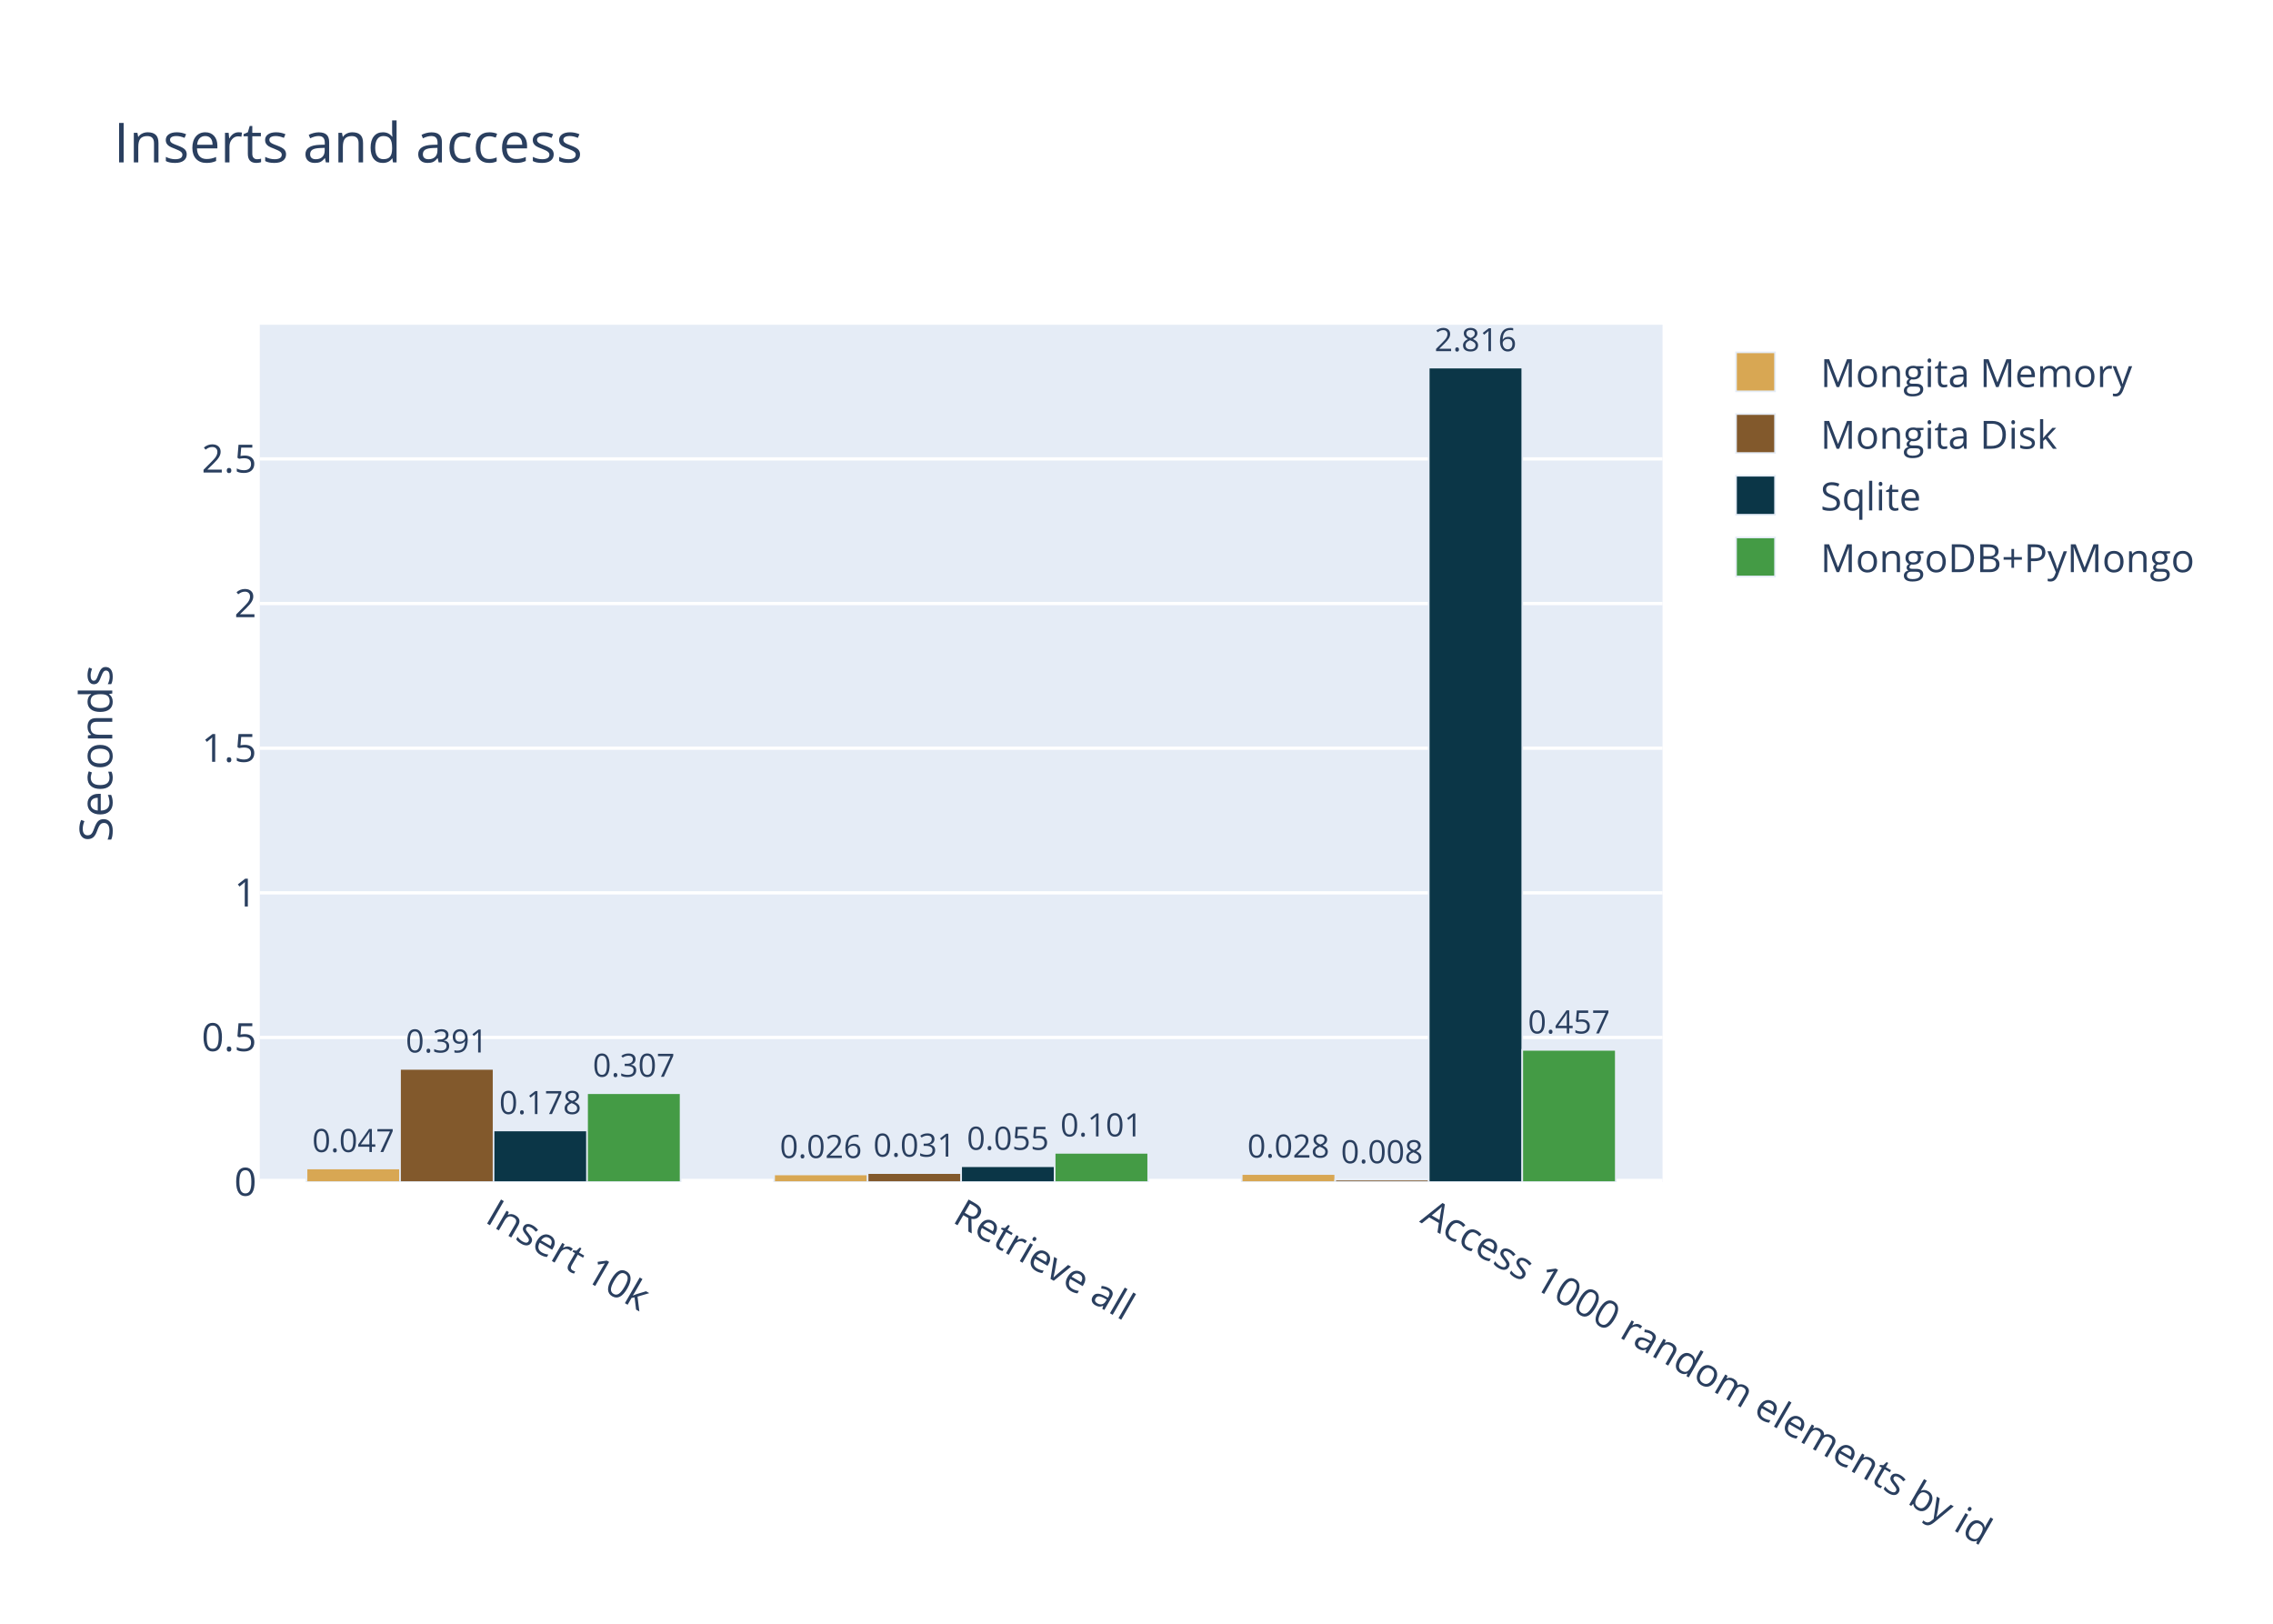
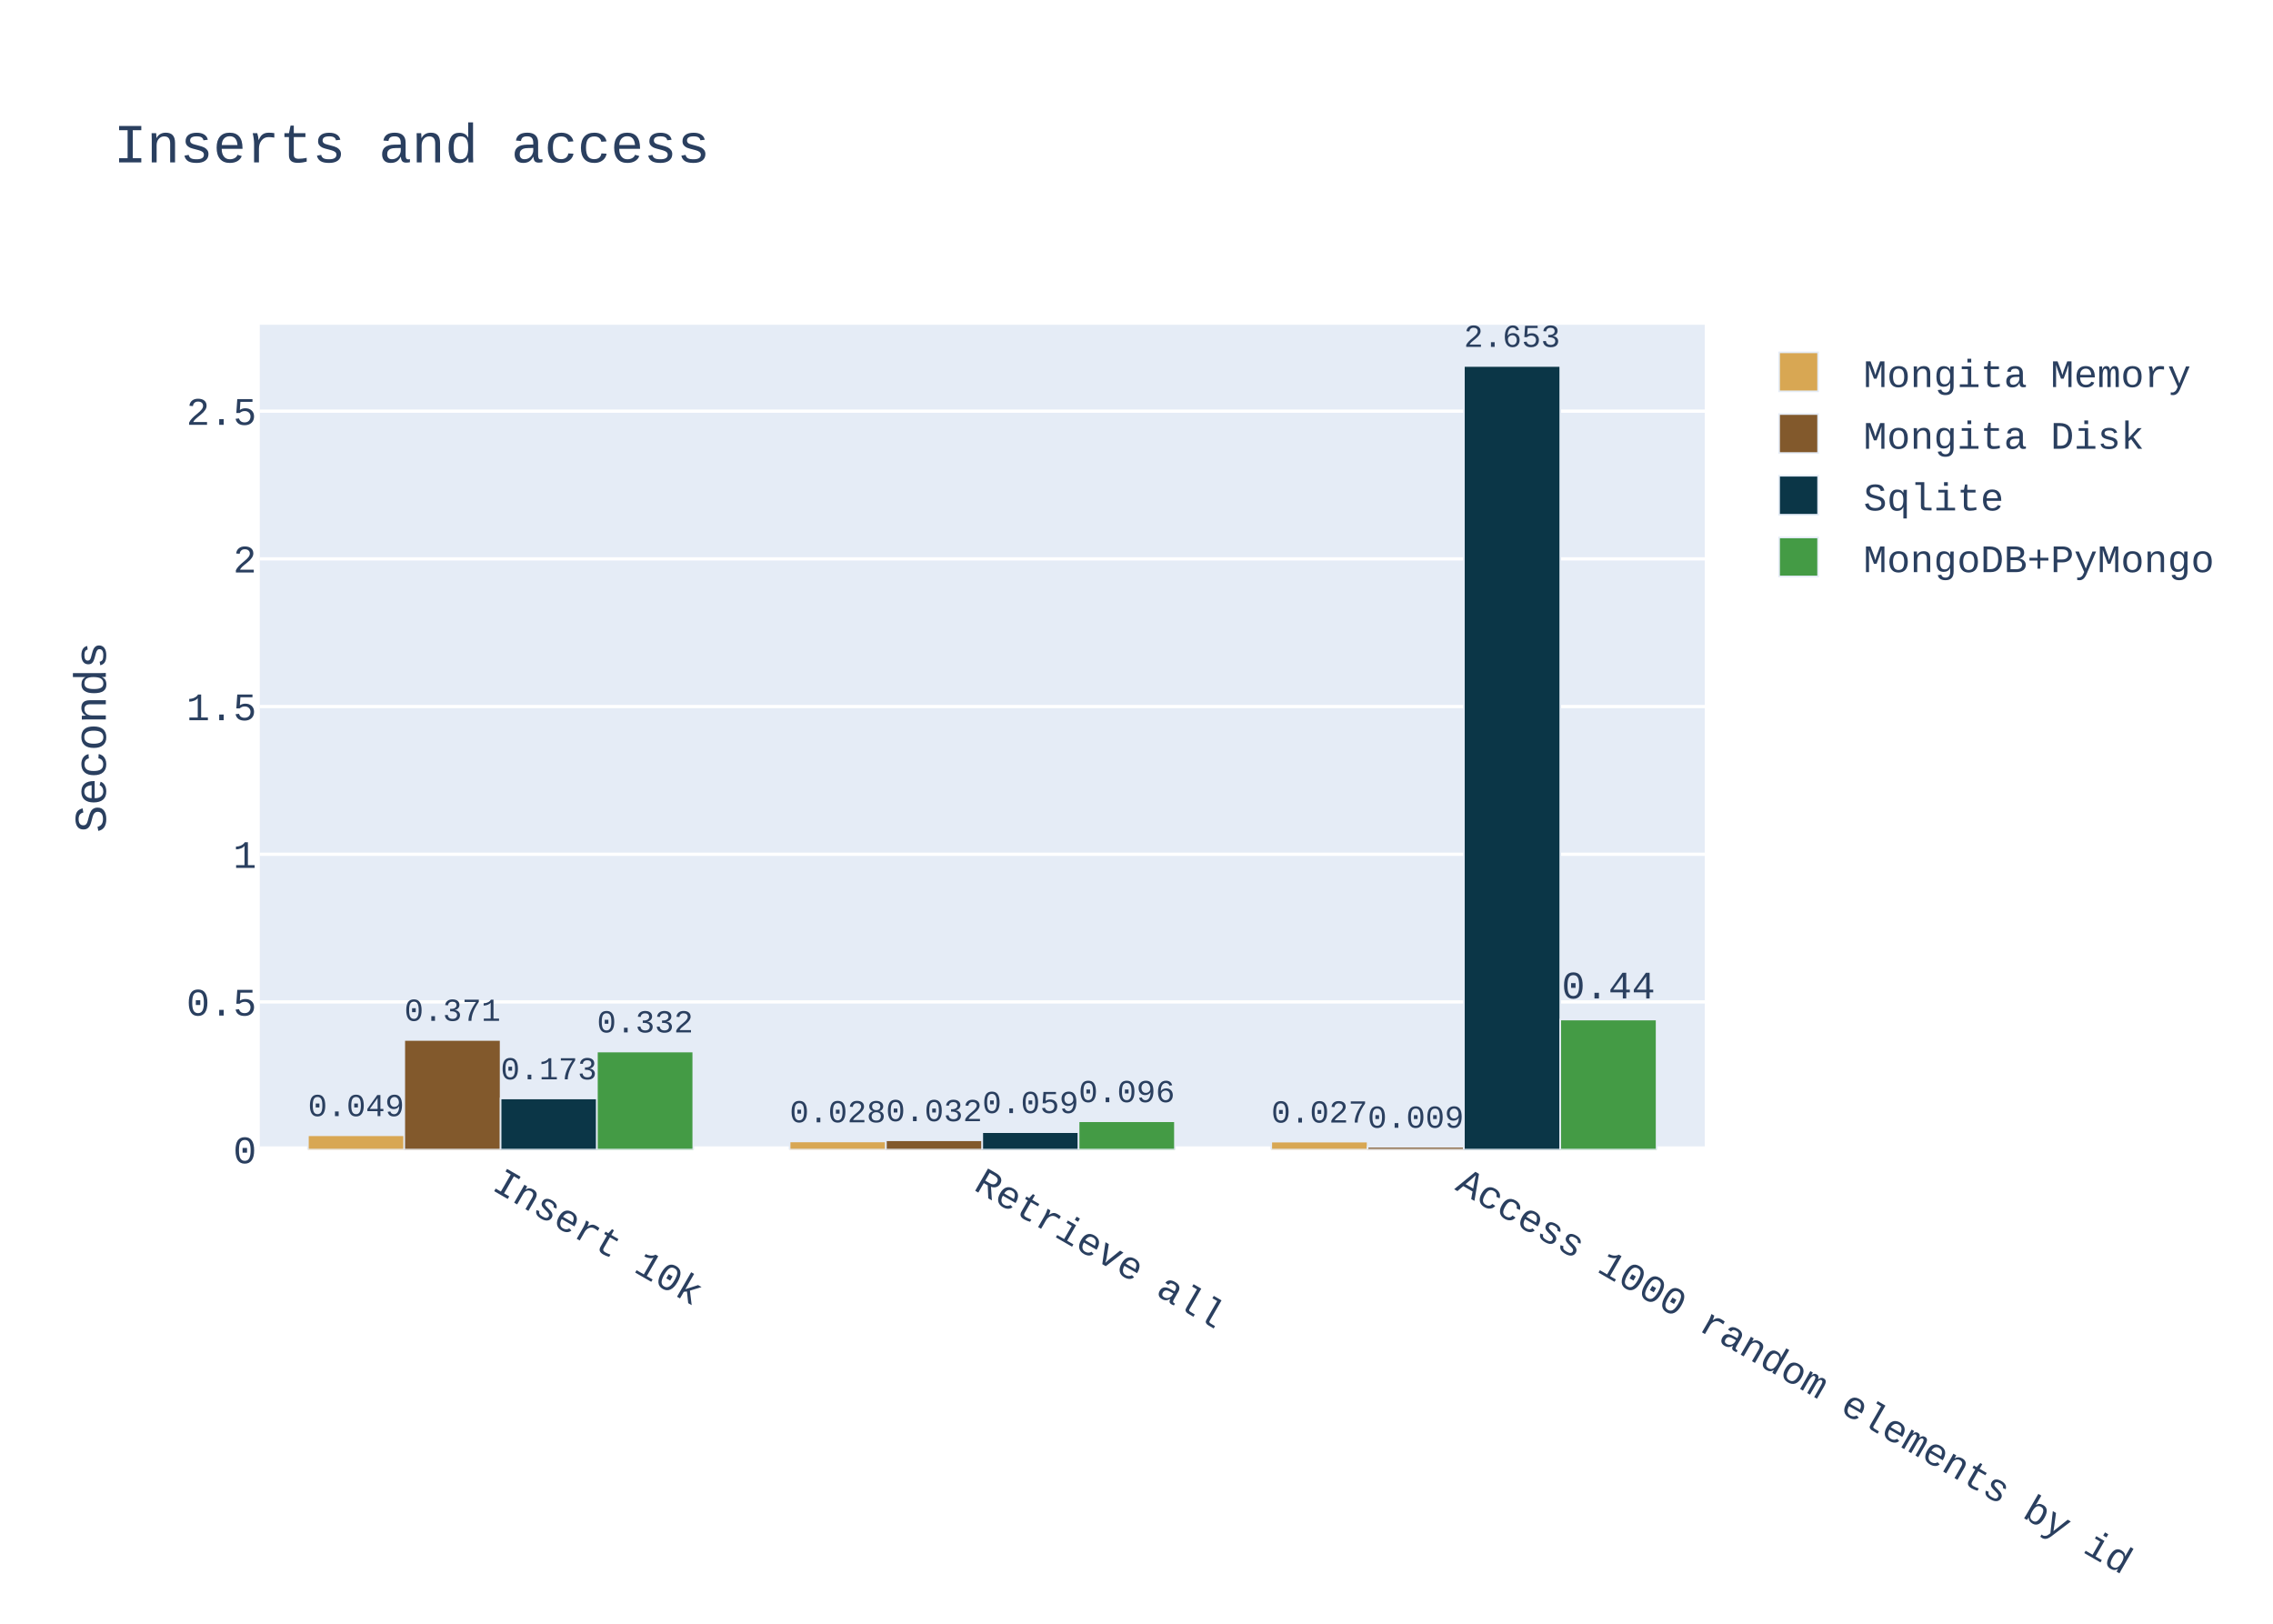
<svg xmlns="http://www.w3.org/2000/svg" class="main-svg" width="700" height="500" style="" viewBox="0 0 700 500">
  <rect x="0" y="0" width="700" height="500" style="fill: rgb(255, 255, 255); fill-opacity: 1;" />
-   <defs id="defs-9f8955">
+   <defs id="defs-b0cef3">
    <g class="clips">
-       <clipPath id="clip9f8955xyplot" class="plotclip">
-         <rect width="432" height="264" />
-       </clipPath>
-       <clipPath class="axesclip" id="clip9f8955x">
-         <rect x="80" y="0" width="432" height="500" />
-       </clipPath>
-       <clipPath class="axesclip" id="clip9f8955y">
-         <rect x="0" y="100" width="700" height="264" />
-       </clipPath>
-       <clipPath class="axesclip" id="clip9f8955xy">
-         <rect x="80" y="100" width="432" height="264" />
+       <clipPath id="clipb0cef3xyplot" class="plotclip">
+         <rect width="445" height="254" />
+       </clipPath>
+       <clipPath class="axesclip" id="clipb0cef3x">
+         <rect x="80" y="0" width="445" height="500" />
+       </clipPath>
+       <clipPath class="axesclip" id="clipb0cef3y">
+         <rect x="0" y="100" width="700" height="254" />
+       </clipPath>
+       <clipPath class="axesclip" id="clipb0cef3xy">
+         <rect x="80" y="100" width="445" height="254" />
      </clipPath>
    </g>
    <g class="gradients" />
  </defs>
  <g class="bglayer">
-     <rect class="bg" x="80" y="100" width="432" height="264" style="fill: rgb(229, 236, 246); fill-opacity: 1; stroke-width: 0;" />
+     <rect class="bg" x="80" y="100" width="445" height="254" style="fill: rgb(229, 236, 246); fill-opacity: 1; stroke-width: 0;" />
  </g>
  <g class="layer-below">
    <g class="imagelayer" />
    <g class="shapelayer" />
  </g>
  <g class="cartesianlayer">
    <g class="subplot xy">
      <g class="layer-subplot">
        <g class="shapelayer" />
        <g class="imagelayer" />
      </g>
      <g class="gridlayer">
        <g class="x" />
        <g class="y">
-           <path class="ygrid crisp" transform="translate(0,319.46)" d="M80,0h432" style="stroke: rgb(255, 255, 255); stroke-opacity: 1; stroke-width: 1px;" />
-           <path class="ygrid crisp" transform="translate(0,274.93)" d="M80,0h432" style="stroke: rgb(255, 255, 255); stroke-opacity: 1; stroke-width: 1px;" />
-           <path class="ygrid crisp" transform="translate(0,230.39)" d="M80,0h432" style="stroke: rgb(255, 255, 255); stroke-opacity: 1; stroke-width: 1px;" />
-           <path class="ygrid crisp" transform="translate(0,185.85)" d="M80,0h432" style="stroke: rgb(255, 255, 255); stroke-opacity: 1; stroke-width: 1px;" />
-           <path class="ygrid crisp" transform="translate(0,141.31)" d="M80,0h432" style="stroke: rgb(255, 255, 255); stroke-opacity: 1; stroke-width: 1px;" />
+           <path class="ygrid crisp" transform="translate(0,308.52)" d="M80,0h445" style="stroke: rgb(255, 255, 255); stroke-opacity: 1; stroke-width: 1px;" />
+           <path class="ygrid crisp" transform="translate(0,263.05)" d="M80,0h445" style="stroke: rgb(255, 255, 255); stroke-opacity: 1; stroke-width: 1px;" />
+           <path class="ygrid crisp" transform="translate(0,217.57)" d="M80,0h445" style="stroke: rgb(255, 255, 255); stroke-opacity: 1; stroke-width: 1px;" />
+           <path class="ygrid crisp" transform="translate(0,172.09)" d="M80,0h445" style="stroke: rgb(255, 255, 255); stroke-opacity: 1; stroke-width: 1px;" />
+           <path class="ygrid crisp" transform="translate(0,126.61)" d="M80,0h445" style="stroke: rgb(255, 255, 255); stroke-opacity: 1; stroke-width: 1px;" />
        </g>
      </g>
      <g class="zerolinelayer">
-         <path class="yzl zl crisp" transform="translate(0,364)" d="M80,0h432" style="stroke: rgb(255, 255, 255); stroke-opacity: 1; stroke-width: 2px;" />
+         <path class="yzl zl crisp" transform="translate(0,354)" d="M80,0h445" style="stroke: rgb(255, 255, 255); stroke-opacity: 1; stroke-width: 2px;" />
      </g>
      <path class="xlines-below" />
      <path class="ylines-below" />
      <g class="overlines-below" />
      <g class="xaxislayer-below" />
      <g class="yaxislayer-below" />
      <g class="overaxes-below" />
-       <g class="plot" transform="translate(80,100)" clip-path="url('#clip9f8955xyplot')">
+       <g class="plot" transform="translate(80,100)" clip-path="url('#clipb0cef3xyplot')">
        <g class="barlayer mlayer">
          <g class="trace bars" style="opacity: 1;">
            <g class="points">
              <g class="point">
-                 <path d="M14.4,264V259.81H43.2V264Z" style="vector-effect: non-scaling-stroke; opacity: 1; stroke-width: 0.5px; fill: rgb(216, 167, 83); fill-opacity: 1; stroke: rgb(229, 236, 246); stroke-opacity: 1;" />
-                 <text class="bartext bartext-outside" text-anchor="middle" data-notex="1" x="0" y="0" style="font-family: 'Open Sans', verdana, arial, sans-serif; font-size: 12px; fill: rgb(42, 63, 95); fill-opacity: 1; white-space: pre;" transform="translate(28.8,254.7473)scale(0.8250671)">0.047</text>
-               </g>
-               <g class="point">
-                 <path d="M158.4,264V261.65H187.2V264Z" style="vector-effect: non-scaling-stroke; opacity: 1; stroke-width: 0.5px; fill: rgb(216, 167, 83); fill-opacity: 1; stroke: rgb(229, 236, 246); stroke-opacity: 1;" />
-                 <text class="bartext bartext-outside" text-anchor="middle" data-notex="1" x="0" y="0" style="font-family: 'Open Sans', verdana, arial, sans-serif; font-size: 12px; fill: rgb(42, 63, 95); fill-opacity: 1; white-space: pre;" transform="translate(172.8,256.5873)scale(0.8250671)">0.026</text>
-               </g>
-               <g class="point">
-                 <path d="M302.4,264V261.52H331.2V264Z" style="vector-effect: non-scaling-stroke; opacity: 1; stroke-width: 0.5px; fill: rgb(216, 167, 83); fill-opacity: 1; stroke: rgb(229, 236, 246); stroke-opacity: 1;" />
-                 <text class="bartext bartext-outside" text-anchor="middle" data-notex="1" x="0" y="0" style="font-family: 'Open Sans', verdana, arial, sans-serif; font-size: 12px; fill: rgb(42, 63, 95); fill-opacity: 1; white-space: pre;" transform="translate(316.8,256.4573)scale(0.8250671)">0.028</text>
-               </g>
-             </g>
-           </g>
-           <g class="trace bars" style="opacity: 1;">
-             <g class="points">
-               <g class="point">
-                 <path d="M43.2,264V229.15H72V264Z" style="vector-effect: non-scaling-stroke; opacity: 1; stroke-width: 0.5px; fill: rgb(130, 89, 44); fill-opacity: 1; stroke: rgb(229, 236, 246); stroke-opacity: 1;" />
-                 <text class="bartext bartext-outside" text-anchor="middle" data-notex="1" x="0" y="0" style="font-family: 'Open Sans', verdana, arial, sans-serif; font-size: 12px; fill: rgb(42, 63, 95); fill-opacity: 1; white-space: pre;" transform="translate(57.6,224.0873)scale(0.8250671)">0.391</text>
-               </g>
-               <g class="point">
-                 <path d="M187.2,264V261.23H216V264Z" style="vector-effect: non-scaling-stroke; opacity: 1; stroke-width: 0.5px; fill: rgb(130, 89, 44); fill-opacity: 1; stroke: rgb(229, 236, 246); stroke-opacity: 1;" />
-                 <text class="bartext bartext-outside" text-anchor="middle" data-notex="1" x="0" y="0" style="font-family: 'Open Sans', verdana, arial, sans-serif; font-size: 12px; fill: rgb(42, 63, 95); fill-opacity: 1; white-space: pre;" transform="translate(201.6,256.1673)scale(0.8250671)">0.031</text>
-               </g>
-               <g class="point">
-                 <path d="M331.2,264V263.26H360V264Z" style="vector-effect: non-scaling-stroke; opacity: 1; stroke-width: 0.5px; fill: rgb(130, 89, 44); fill-opacity: 1; stroke: rgb(229, 236, 246); stroke-opacity: 1;" />
-                 <text class="bartext bartext-outside" text-anchor="middle" data-notex="1" x="0" y="0" style="font-family: 'Open Sans', verdana, arial, sans-serif; font-size: 12px; fill: rgb(42, 63, 95); fill-opacity: 1; white-space: pre;" transform="translate(345.6,258.1973)scale(0.8250671)">0.008</text>
-               </g>
-             </g>
-           </g>
-           <g class="trace bars" style="opacity: 1;">
-             <g class="points">
-               <g class="point">
-                 <path d="M72,264V248.11H100.8V264Z" style="vector-effect: non-scaling-stroke; opacity: 1; stroke-width: 0.5px; fill: rgb(11, 54, 71); fill-opacity: 1; stroke: rgb(229, 236, 246); stroke-opacity: 1;" />
-                 <text class="bartext bartext-outside" text-anchor="middle" data-notex="1" x="0" y="0" style="font-family: 'Open Sans', verdana, arial, sans-serif; font-size: 12px; fill: rgb(42, 63, 95); fill-opacity: 1; white-space: pre;" transform="translate(86.4,243.0473)scale(0.8250671)">0.178</text>
-               </g>
-               <g class="point">
-                 <path d="M216,264V259.12H244.8V264Z" style="vector-effect: non-scaling-stroke; opacity: 1; stroke-width: 0.5px; fill: rgb(11, 54, 71); fill-opacity: 1; stroke: rgb(229, 236, 246); stroke-opacity: 1;" />
-                 <text class="bartext bartext-outside" text-anchor="middle" data-notex="1" x="0" y="0" style="font-family: 'Open Sans', verdana, arial, sans-serif; font-size: 12px; fill: rgb(42, 63, 95); fill-opacity: 1; white-space: pre;" transform="translate(230.4,254.0573)scale(0.8250671)">0.055</text>
-               </g>
-               <g class="point">
-                 <path d="M360,264V13.2H388.8V264Z" style="vector-effect: non-scaling-stroke; opacity: 1; stroke-width: 0.5px; fill: rgb(11, 54, 71); fill-opacity: 1; stroke: rgb(229, 236, 246); stroke-opacity: 1;" />
-                 <text class="bartext bartext-outside" text-anchor="middle" data-notex="1" x="0" y="0" style="font-family: 'Open Sans', verdana, arial, sans-serif; font-size: 12px; fill: rgb(42, 63, 95); fill-opacity: 1; white-space: pre;" transform="translate(374.4,8.137332)scale(0.8250671)">2.816</text>
-               </g>
-             </g>
-           </g>
-           <g class="trace bars" style="opacity: 1;">
-             <g class="points">
-               <g class="point">
-                 <path d="M100.8,264V236.63H129.6V264Z" style="vector-effect: non-scaling-stroke; opacity: 1; stroke-width: 0.5px; fill: rgb(68, 155, 69); fill-opacity: 1; stroke: rgb(229, 236, 246); stroke-opacity: 1;" />
-                 <text class="bartext bartext-outside" text-anchor="middle" data-notex="1" x="0" y="0" style="font-family: 'Open Sans', verdana, arial, sans-serif; font-size: 12px; fill: rgb(42, 63, 95); fill-opacity: 1; white-space: pre;" transform="translate(115.2,231.5673)scale(0.8250671)">0.307</text>
-               </g>
-               <g class="point">
-                 <path d="M244.8,264V255H273.6V264Z" style="vector-effect: non-scaling-stroke; opacity: 1; stroke-width: 0.5px; fill: rgb(68, 155, 69); fill-opacity: 1; stroke: rgb(229, 236, 246); stroke-opacity: 1;" />
-                 <text class="bartext bartext-outside" text-anchor="middle" data-notex="1" x="0" y="0" style="font-family: 'Open Sans', verdana, arial, sans-serif; font-size: 12px; fill: rgb(42, 63, 95); fill-opacity: 1; white-space: pre;" transform="translate(259.2,249.9373)scale(0.8250671)">0.101</text>
-               </g>
-               <g class="point">
-                 <path d="M388.8,264V223.29H417.6V264Z" style="vector-effect: non-scaling-stroke; opacity: 1; stroke-width: 0.5px; fill: rgb(68, 155, 69); fill-opacity: 1; stroke: rgb(229, 236, 246); stroke-opacity: 1;" />
-                 <text class="bartext bartext-outside" text-anchor="middle" data-notex="1" x="0" y="0" style="font-family: 'Open Sans', verdana, arial, sans-serif; font-size: 12px; fill: rgb(42, 63, 95); fill-opacity: 1; white-space: pre;" transform="translate(403.2,218.2273)scale(0.8250671)">0.457</text>
+                 <path d="M14.83,254V249.58H44.5V254Z" style="vector-effect: non-scaling-stroke; opacity: 1; stroke-width: 0.5px; fill: rgb(216, 167, 83); fill-opacity: 1; stroke: rgb(229, 236, 246); stroke-opacity: 1;" />
+                 <text class="bartext bartext-outside" text-anchor="middle" data-notex="1" x="0" y="0" style="font-family: 'Courier New'; font-size: 12px; fill: rgb(42, 63, 95); fill-opacity: 1; white-space: pre;" transform="translate(29.665,243.6979)scale(0.8234519)">0.049</text>
+               </g>
+               <g class="point">
+                 <path d="M163.17,254V251.48H192.83V254Z" style="vector-effect: non-scaling-stroke; opacity: 1; stroke-width: 0.5px; fill: rgb(216, 167, 83); fill-opacity: 1; stroke: rgb(229, 236, 246); stroke-opacity: 1;" />
+                 <text class="bartext bartext-outside" text-anchor="middle" data-notex="1" x="0" y="0" style="font-family: 'Courier New'; font-size: 12px; fill: rgb(42, 63, 95); fill-opacity: 1; white-space: pre;" transform="translate(178,245.5989)scale(0.8231743)">0.028</text>
+               </g>
+               <g class="point">
+                 <path d="M311.5,254V251.55H341.17V254Z" style="vector-effect: non-scaling-stroke; opacity: 1; stroke-width: 0.5px; fill: rgb(216, 167, 83); fill-opacity: 1; stroke: rgb(229, 236, 246); stroke-opacity: 1;" />
+                 <text class="bartext bartext-outside" text-anchor="middle" data-notex="1" x="0" y="0" style="font-family: 'Courier New'; font-size: 12px; fill: rgb(42, 63, 95); fill-opacity: 1; white-space: pre;" transform="translate(326.335,245.6679)scale(0.8234519)">0.027</text>
+               </g>
+             </g>
+           </g>
+           <g class="trace bars" style="opacity: 1;">
+             <g class="points">
+               <g class="point">
+                 <path d="M44.5,254V220.23H74.17V254Z" style="vector-effect: non-scaling-stroke; opacity: 1; stroke-width: 0.5px; fill: rgb(130, 89, 44); fill-opacity: 1; stroke: rgb(229, 236, 246); stroke-opacity: 1;" />
+                 <text class="bartext bartext-outside" text-anchor="middle" data-notex="1" x="0" y="0" style="font-family: 'Courier New'; font-size: 12px; fill: rgb(42, 63, 95); fill-opacity: 1; white-space: pre;" transform="translate(59.335,214.3479)scale(0.8234519)">0.371</text>
+               </g>
+               <g class="point">
+                 <path d="M192.83,254V251.13H222.5V254Z" style="vector-effect: non-scaling-stroke; opacity: 1; stroke-width: 0.5px; fill: rgb(130, 89, 44); fill-opacity: 1; stroke: rgb(229, 236, 246); stroke-opacity: 1;" />
+                 <text class="bartext bartext-outside" text-anchor="middle" data-notex="1" x="0" y="0" style="font-family: 'Courier New'; font-size: 12px; fill: rgb(42, 63, 95); fill-opacity: 1; white-space: pre;" transform="translate(207.665,245.2479)scale(0.8234519)">0.032</text>
+               </g>
+               <g class="point">
+                 <path d="M341.17,254V253.15H370.83V254Z" style="vector-effect: non-scaling-stroke; opacity: 1; stroke-width: 0.5px; fill: rgb(130, 89, 44); fill-opacity: 1; stroke: rgb(229, 236, 246); stroke-opacity: 1;" />
+                 <text class="bartext bartext-outside" text-anchor="middle" data-notex="1" x="0" y="0" style="font-family: 'Courier New'; font-size: 12px; fill: rgb(42, 63, 95); fill-opacity: 1; white-space: pre;" transform="translate(356,247.2689)scale(0.8231743)">0.009</text>
+               </g>
+             </g>
+           </g>
+           <g class="trace bars" style="opacity: 1;">
+             <g class="points">
+               <g class="point">
+                 <path d="M74.17,254V238.25H103.83V254Z" style="vector-effect: non-scaling-stroke; opacity: 1; stroke-width: 0.5px; fill: rgb(11, 54, 71); fill-opacity: 1; stroke: rgb(229, 236, 246); stroke-opacity: 1;" />
+                 <text class="bartext bartext-outside" text-anchor="middle" data-notex="1" x="0" y="0" style="font-family: 'Courier New'; font-size: 12px; fill: rgb(42, 63, 95); fill-opacity: 1; white-space: pre;" transform="translate(89,232.3689)scale(0.8231743)">0.173</text>
+               </g>
+               <g class="point">
+                 <path d="M222.5,254V248.63H252.17V254Z" style="vector-effect: non-scaling-stroke; opacity: 1; stroke-width: 0.5px; fill: rgb(11, 54, 71); fill-opacity: 1; stroke: rgb(229, 236, 246); stroke-opacity: 1;" />
+                 <text class="bartext bartext-outside" text-anchor="middle" data-notex="1" x="0" y="0" style="font-family: 'Courier New'; font-size: 12px; fill: rgb(42, 63, 95); fill-opacity: 1; white-space: pre;" transform="translate(237.335,242.7479)scale(0.8234519)">0.059</text>
+               </g>
+               <g class="point">
+                 <path d="M370.83,254V12.7H400.5V254Z" style="vector-effect: non-scaling-stroke; opacity: 1; stroke-width: 0.5px; fill: rgb(11, 54, 71); fill-opacity: 1; stroke: rgb(229, 236, 246); stroke-opacity: 1;" />
+                 <text class="bartext bartext-outside" text-anchor="middle" data-notex="1" x="0" y="0" style="font-family: 'Courier New'; font-size: 12px; fill: rgb(42, 63, 95); fill-opacity: 1; white-space: pre;" transform="translate(385.665,6.817918)scale(0.8234519)">2.653</text>
+               </g>
+             </g>
+           </g>
+           <g class="trace bars" style="opacity: 1;">
+             <g class="points">
+               <g class="point">
+                 <path d="M103.83,254V223.8H133.5V254Z" style="vector-effect: non-scaling-stroke; opacity: 1; stroke-width: 0.5px; fill: rgb(68, 155, 69); fill-opacity: 1; stroke: rgb(229, 236, 246); stroke-opacity: 1;" />
+                 <text class="bartext bartext-outside" text-anchor="middle" data-notex="1" x="0" y="0" style="font-family: 'Courier New'; font-size: 12px; fill: rgb(42, 63, 95); fill-opacity: 1; white-space: pre;" transform="translate(118.665,217.9179)scale(0.8234519)">0.332</text>
+               </g>
+               <g class="point">
+                 <path d="M252.17,254V245.27H281.83V254Z" style="vector-effect: non-scaling-stroke; opacity: 1; stroke-width: 0.5px; fill: rgb(68, 155, 69); fill-opacity: 1; stroke: rgb(229, 236, 246); stroke-opacity: 1;" />
+                 <text class="bartext bartext-outside" text-anchor="middle" data-notex="1" x="0" y="0" style="font-family: 'Courier New'; font-size: 12px; fill: rgb(42, 63, 95); fill-opacity: 1; white-space: pre;" transform="translate(267,239.3889)scale(0.8231743)">0.096</text>
+               </g>
+               <g class="point">
+                 <path d="M400.5,254V213.95H430.17V254Z" style="vector-effect: non-scaling-stroke; opacity: 1; stroke-width: 0.5px; fill: rgb(68, 155, 69); fill-opacity: 1; stroke: rgb(229, 236, 246); stroke-opacity: 1;" />
+                 <text class="bartext bartext-outside" text-anchor="middle" data-notex="1" x="0" y="0" style="font-family: 'Courier New'; font-size: 12px; fill: rgb(42, 63, 95); fill-opacity: 1; white-space: pre;" transform="translate(415.335,207.45)">0.44</text>
              </g>
            </g>
          </g>
        </g>
      </g>
      <g class="overplot" />
      <path class="xlines-above crisp" style="fill: none;" d="M0,0" />
      <path class="ylines-above crisp" style="fill: none;" d="M0,0" />
      <g class="overlines-above" />
      <g class="xaxislayer-above">
        <g class="xtick">
-           <text text-anchor="start" x="0" y="377" transform="translate(152,0) rotate(30,0,371)" style="font-family: 'Open Sans', verdana, arial, sans-serif; font-size: 12px; fill: rgb(42, 63, 95); fill-opacity: 1; white-space: pre;">Insert 10k</text>
+           <text text-anchor="start" x="0" y="367" transform="translate(154.17,0) rotate(30,0,361)" style="font-family: 'Courier New'; font-size: 12px; fill: rgb(42, 63, 95); fill-opacity: 1; white-space: pre;">Insert 10k</text>
        </g>
        <g class="xtick">
-           <text text-anchor="start" x="0" y="377" transform="translate(296,0) rotate(30,0,371)" style="font-family: 'Open Sans', verdana, arial, sans-serif; font-size: 12px; fill: rgb(42, 63, 95); fill-opacity: 1; white-space: pre;">Retrieve all</text>
+           <text text-anchor="start" x="0" y="367" transform="translate(302.5,0) rotate(30,0,361)" style="font-family: 'Courier New'; font-size: 12px; fill: rgb(42, 63, 95); fill-opacity: 1; white-space: pre;">Retrieve all</text>
        </g>
        <g class="xtick">
-           <text text-anchor="start" x="0" y="377" transform="translate(440,0) rotate(30,0,371)" style="font-family: 'Open Sans', verdana, arial, sans-serif; font-size: 12px; fill: rgb(42, 63, 95); fill-opacity: 1; white-space: pre;">Access 1000 random elements by id</text>
+           <text text-anchor="start" x="0" y="367" transform="translate(450.83,0) rotate(30,0,361)" style="font-family: 'Courier New'; font-size: 12px; fill: rgb(42, 63, 95); fill-opacity: 1; white-space: pre;">Access 1000 random elements by id</text>
        </g>
      </g>
      <g class="yaxislayer-above">
        <g class="ytick">
-           <text text-anchor="end" x="79" y="4.2" transform="translate(0,364)" style="font-family: 'Open Sans', verdana, arial, sans-serif; font-size: 12px; fill: rgb(42, 63, 95); fill-opacity: 1; white-space: pre;">0</text>
-         </g>
-         <g class="ytick">
-           <text text-anchor="end" x="79" y="4.2" transform="translate(0,319.46)" style="font-family: 'Open Sans', verdana, arial, sans-serif; font-size: 12px; fill: rgb(42, 63, 95); fill-opacity: 1; white-space: pre;">0.5</text>
-         </g>
-         <g class="ytick">
-           <text text-anchor="end" x="79" y="4.2" transform="translate(0,274.93)" style="font-family: 'Open Sans', verdana, arial, sans-serif; font-size: 12px; fill: rgb(42, 63, 95); fill-opacity: 1; white-space: pre;">1</text>
-         </g>
-         <g class="ytick">
-           <text text-anchor="end" x="79" y="4.2" transform="translate(0,230.39)" style="font-family: 'Open Sans', verdana, arial, sans-serif; font-size: 12px; fill: rgb(42, 63, 95); fill-opacity: 1; white-space: pre;">1.5</text>
-         </g>
-         <g class="ytick">
-           <text text-anchor="end" x="79" y="4.2" transform="translate(0,185.85)" style="font-family: 'Open Sans', verdana, arial, sans-serif; font-size: 12px; fill: rgb(42, 63, 95); fill-opacity: 1; white-space: pre;">2</text>
-         </g>
-         <g class="ytick">
-           <text text-anchor="end" x="79" y="4.2" transform="translate(0,141.31)" style="font-family: 'Open Sans', verdana, arial, sans-serif; font-size: 12px; fill: rgb(42, 63, 95); fill-opacity: 1; white-space: pre;">2.5</text>
+           <text text-anchor="end" x="79" y="4.2" transform="translate(0,354)" style="font-family: 'Courier New'; font-size: 12px; fill: rgb(42, 63, 95); fill-opacity: 1; white-space: pre;">0</text>
+         </g>
+         <g class="ytick">
+           <text text-anchor="end" x="79" y="4.2" transform="translate(0,308.52)" style="font-family: 'Courier New'; font-size: 12px; fill: rgb(42, 63, 95); fill-opacity: 1; white-space: pre;">0.5</text>
+         </g>
+         <g class="ytick">
+           <text text-anchor="end" x="79" y="4.2" transform="translate(0,263.05)" style="font-family: 'Courier New'; font-size: 12px; fill: rgb(42, 63, 95); fill-opacity: 1; white-space: pre;">1</text>
+         </g>
+         <g class="ytick">
+           <text text-anchor="end" x="79" y="4.2" transform="translate(0,217.57)" style="font-family: 'Courier New'; font-size: 12px; fill: rgb(42, 63, 95); fill-opacity: 1; white-space: pre;">1.5</text>
+         </g>
+         <g class="ytick">
+           <text text-anchor="end" x="79" y="4.2" transform="translate(0,172.09)" style="font-family: 'Courier New'; font-size: 12px; fill: rgb(42, 63, 95); fill-opacity: 1; white-space: pre;">2</text>
+         </g>
+         <g class="ytick">
+           <text text-anchor="end" x="79" y="4.2" transform="translate(0,126.61)" style="font-family: 'Courier New'; font-size: 12px; fill: rgb(42, 63, 95); fill-opacity: 1; white-space: pre;">2.5</text>
        </g>
      </g>
      <g class="overaxes-above" />
    </g>
  </g>
  <g class="polarlayer" />
  <g class="ternarylayer" />
  <g class="geolayer" />
  <g class="funnelarealayer" />
  <g class="pielayer" />
  <g class="treemaplayer" />
  <g class="sunburstlayer" />
  <g class="glimages" />
-   <defs id="topdefs-9f8955">
+   <defs id="topdefs-b0cef3">
    <g class="clips" />
-     <clipPath id="legend9f8955">
-       <rect width="167" height="86" x="0" y="0" />
+     <clipPath id="legendb0cef3">
+       <rect width="154" height="86" x="0" y="0" />
    </clipPath>
  </defs>
  <g class="layer-above">
    <g class="imagelayer" />
    <g class="shapelayer" />
  </g>
  <g class="infolayer">
-     <g class="legend" pointer-events="all" transform="translate(520.64,100)">
-       <rect class="bg" shape-rendering="crispEdges" style="stroke: rgb(68, 68, 68); stroke-opacity: 1; fill: rgb(255, 255, 255); fill-opacity: 1; stroke-width: 0px;" width="167" height="86" x="0" y="0" />
-       <g class="scrollbox" transform="" clip-path="url('#legend9f8955')">
+     <g class="legend" pointer-events="all" transform="translate(533.9,100)">
+       <rect class="bg" shape-rendering="crispEdges" style="stroke: rgb(68, 68, 68); stroke-opacity: 1; fill: rgb(255, 255, 255); fill-opacity: 1; stroke-width: 0px;" width="154" height="86" x="0" y="0" />
+       <g class="scrollbox" transform="" clip-path="url('#legendb0cef3')">
        <g class="groups">
          <g class="traces" style="opacity: 1;" transform="translate(0,14.5)">
-             <text class="legendtext" text-anchor="start" x="40" y="4.68" style="font-family: 'Open Sans', verdana, arial, sans-serif; font-size: 12px; fill: rgb(42, 63, 95); fill-opacity: 1; white-space: pre;">Mongita Memory</text>
+             <text class="legendtext" text-anchor="start" x="40" y="4.68" style="font-family: 'Courier New'; font-size: 12px; fill: rgb(42, 63, 95); fill-opacity: 1; white-space: pre;">Mongita Memory</text>
            <g class="layers" style="opacity: 1;">
              <g class="legendfill" />
              <g class="legendlines" />
              <g class="legendsymbols">
                <g class="legendpoints">
                  <path class="legendundefined" d="M6,6H-6V-6H6Z" transform="translate(20,0)" style="stroke-width: 0.5px; fill: rgb(216, 167, 83); fill-opacity: 1; stroke: rgb(229, 236, 246); stroke-opacity: 1;" />
                </g>
              </g>
            </g>
-             <rect class="legendtoggle" x="0" y="-9.5" width="161.141" height="19" style="fill: rgb(0, 0, 0); fill-opacity: 0;" />
+             <rect class="legendtoggle" x="0" y="-9.5" width="148.031" height="19" style="fill: rgb(0, 0, 0); fill-opacity: 0;" />
          </g>
          <g class="traces" style="opacity: 1;" transform="translate(0,33.5)">
-             <text class="legendtext" text-anchor="start" x="40" y="4.68" style="font-family: 'Open Sans', verdana, arial, sans-serif; font-size: 12px; fill: rgb(42, 63, 95); fill-opacity: 1; white-space: pre;">Mongita Disk</text>
+             <text class="legendtext" text-anchor="start" x="40" y="4.68" style="font-family: 'Courier New'; font-size: 12px; fill: rgb(42, 63, 95); fill-opacity: 1; white-space: pre;">Mongita Disk</text>
            <g class="layers" style="opacity: 1;">
              <g class="legendfill" />
              <g class="legendlines" />
              <g class="legendsymbols">
                <g class="legendpoints">
                  <path class="legendundefined" d="M6,6H-6V-6H6Z" transform="translate(20,0)" style="stroke-width: 0.5px; fill: rgb(130, 89, 44); fill-opacity: 1; stroke: rgb(229, 236, 246); stroke-opacity: 1;" />
                </g>
              </g>
            </g>
-             <rect class="legendtoggle" x="0" y="-9.5" width="161.141" height="19" style="fill: rgb(0, 0, 0); fill-opacity: 0;" />
+             <rect class="legendtoggle" x="0" y="-9.5" width="148.031" height="19" style="fill: rgb(0, 0, 0); fill-opacity: 0;" />
          </g>
          <g class="traces" style="opacity: 1;" transform="translate(0,52.5)">
-             <text class="legendtext" text-anchor="start" x="40" y="4.68" style="font-family: 'Open Sans', verdana, arial, sans-serif; font-size: 12px; fill: rgb(42, 63, 95); fill-opacity: 1; white-space: pre;">Sqlite</text>
+             <text class="legendtext" text-anchor="start" x="40" y="4.68" style="font-family: 'Courier New'; font-size: 12px; fill: rgb(42, 63, 95); fill-opacity: 1; white-space: pre;">Sqlite</text>
            <g class="layers" style="opacity: 1;">
              <g class="legendfill" />
              <g class="legendlines" />
              <g class="legendsymbols">
                <g class="legendpoints">
                  <path class="legendundefined" d="M6,6H-6V-6H6Z" transform="translate(20,0)" style="stroke-width: 0.5px; fill: rgb(11, 54, 71); fill-opacity: 1; stroke: rgb(229, 236, 246); stroke-opacity: 1;" />
                </g>
              </g>
            </g>
-             <rect class="legendtoggle" x="0" y="-9.5" width="161.141" height="19" style="fill: rgb(0, 0, 0); fill-opacity: 0;" />
+             <rect class="legendtoggle" x="0" y="-9.5" width="148.031" height="19" style="fill: rgb(0, 0, 0); fill-opacity: 0;" />
          </g>
          <g class="traces" style="opacity: 1;" transform="translate(0,71.5)">
-             <text class="legendtext" text-anchor="start" x="40" y="4.68" style="font-family: 'Open Sans', verdana, arial, sans-serif; font-size: 12px; fill: rgb(42, 63, 95); fill-opacity: 1; white-space: pre;">MongoDB+PyMongo</text>
+             <text class="legendtext" text-anchor="start" x="40" y="4.68" style="font-family: 'Courier New'; font-size: 12px; fill: rgb(42, 63, 95); fill-opacity: 1; white-space: pre;">MongoDB+PyMongo</text>
            <g class="layers" style="opacity: 1;">
              <g class="legendfill" />
              <g class="legendlines" />
              <g class="legendsymbols">
                <g class="legendpoints">
                  <path class="legendundefined" d="M6,6H-6V-6H6Z" transform="translate(20,0)" style="stroke-width: 0.5px; fill: rgb(68, 155, 69); fill-opacity: 1; stroke: rgb(229, 236, 246); stroke-opacity: 1;" />
                </g>
              </g>
            </g>
-             <rect class="legendtoggle" x="0" y="-9.5" width="161.141" height="19" style="fill: rgb(0, 0, 0); fill-opacity: 0;" />
+             <rect class="legendtoggle" x="0" y="-9.5" width="148.031" height="19" style="fill: rgb(0, 0, 0); fill-opacity: 0;" />
          </g>
        </g>
      </g>
      <rect class="scrollbar" rx="20" ry="3" width="0" height="0" style="fill: rgb(128, 139, 164); fill-opacity: 1;" x="0" y="0" />
    </g>
    <g class="g-gtitle">
-       <text class="gtitle" x="35" y="50" text-anchor="start" dy="0em" style="font-family: 'Open Sans', verdana, arial, sans-serif; font-size: 17px; fill: rgb(42, 63, 95); opacity: 1; font-weight: normal; white-space: pre;">Inserts and access</text>
+       <text class="gtitle" x="35" y="50" text-anchor="start" dy="0em" style="font-family: 'Courier New'; font-size: 17px; fill: rgb(42, 63, 95); opacity: 1; font-weight: normal; white-space: pre;">Inserts and access</text>
    </g>
    <g class="g-xtitle" />
    <g class="g-ytitle">
-       <text class="ytitle" transform="rotate(-90,34.575,232)" x="34.575" y="232" text-anchor="middle" style="font-family: 'Open Sans', verdana, arial, sans-serif; font-size: 14px; fill: rgb(42, 63, 95); opacity: 1; font-weight: normal; white-space: pre;">Seconds</text>
+       <text class="ytitle" transform="rotate(-90,32.59063,227)" x="32.591" y="227" text-anchor="middle" style="font-family: 'Courier New'; font-size: 14px; fill: rgb(42, 63, 95); opacity: 1; font-weight: normal; white-space: pre;">Seconds</text>
    </g>
  </g>
</svg>
